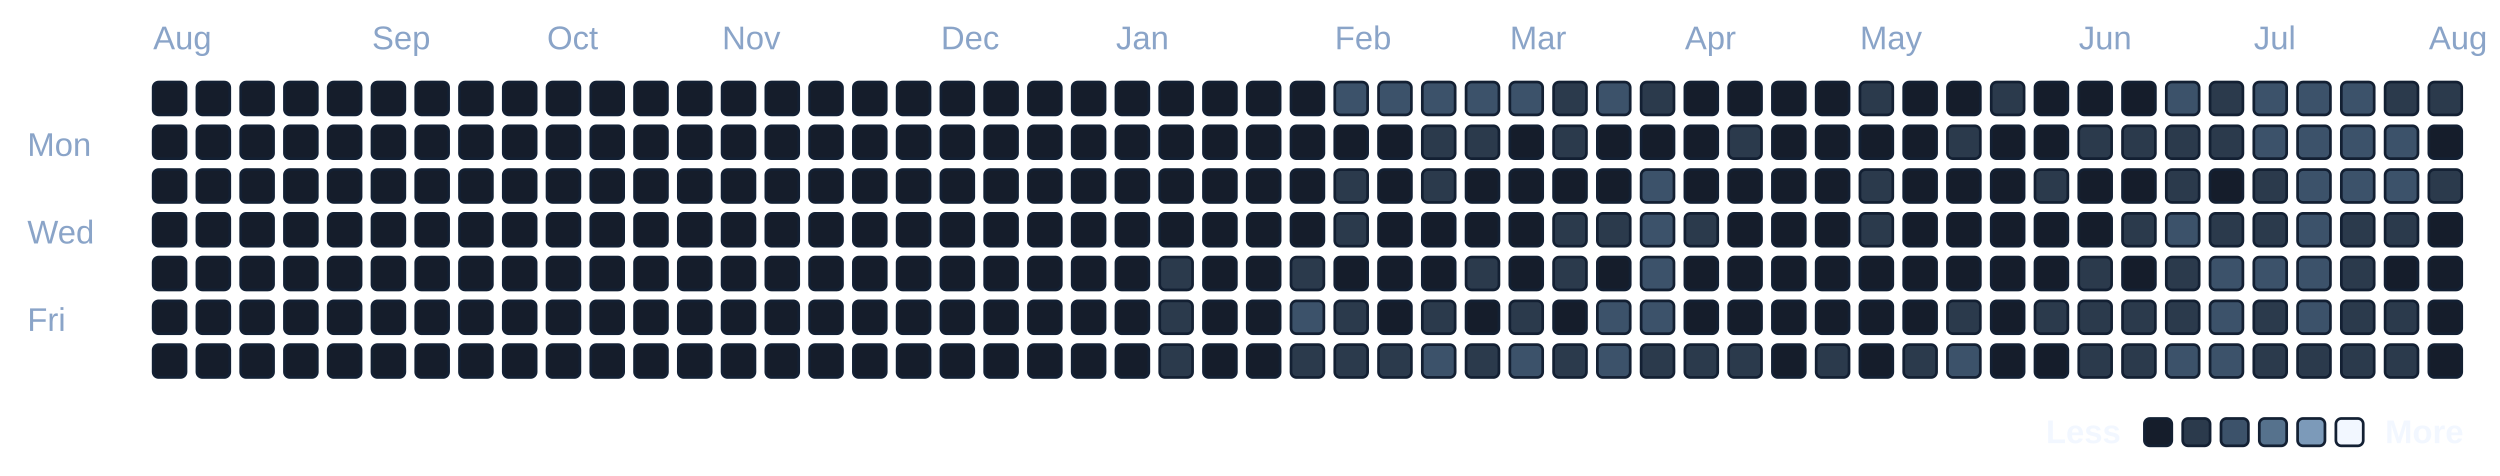
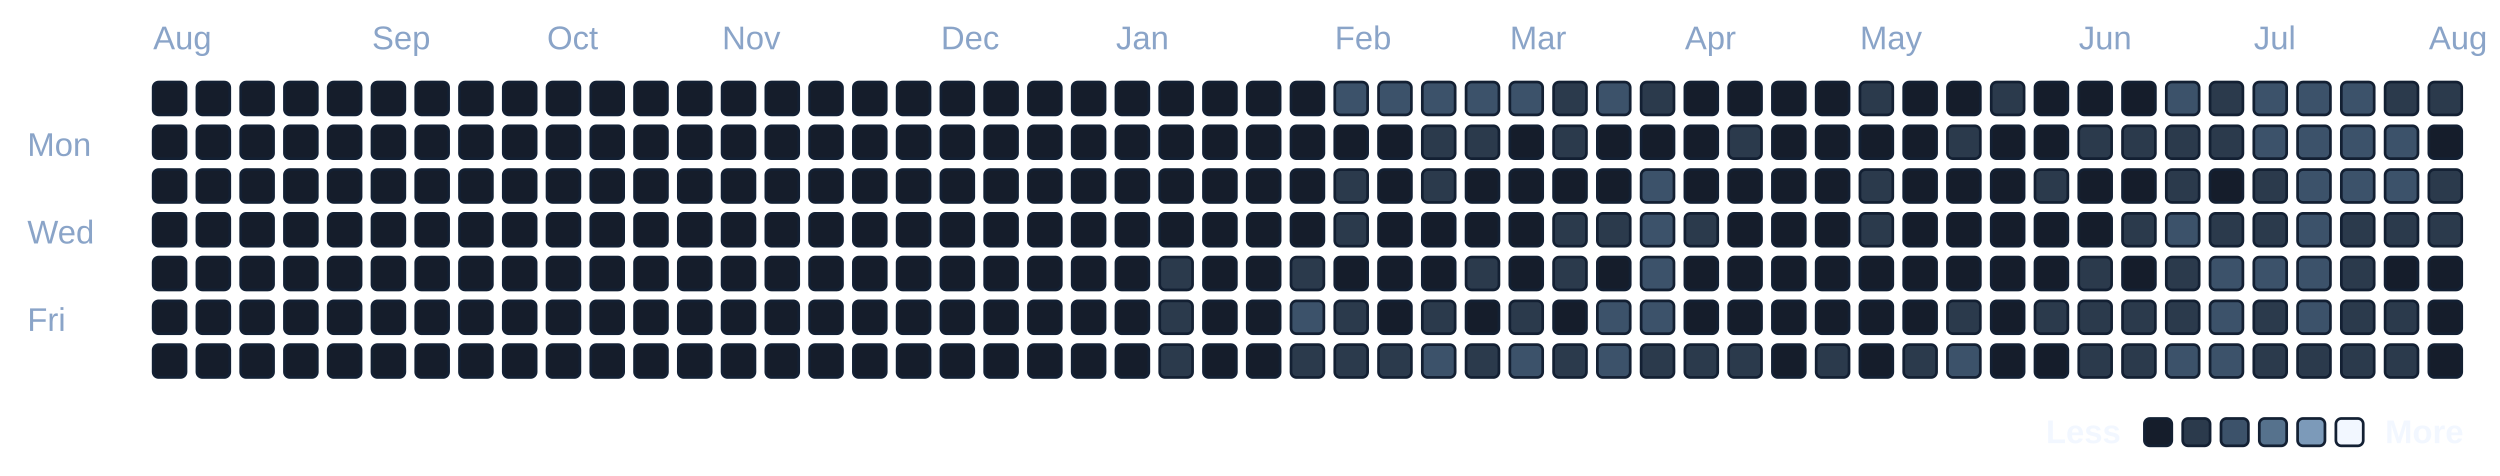
<svg xmlns="http://www.w3.org/2000/svg" baseProfile="tiny" height="174" version="1.2" width="914">
  <defs />
  <text fill="#8AA4C8" font-family="Segoe UI, Arial, sans-serif" font-size="12px" x="56" y="18">Aug</text>
  <text fill="#8AA4C8" font-family="Segoe UI, Arial, sans-serif" font-size="12px" x="136" y="18">Sep</text>
  <text fill="#8AA4C8" font-family="Segoe UI, Arial, sans-serif" font-size="12px" x="200" y="18">Oct</text>
  <text fill="#8AA4C8" font-family="Segoe UI, Arial, sans-serif" font-size="12px" x="264" y="18">Nov</text>
  <text fill="#8AA4C8" font-family="Segoe UI, Arial, sans-serif" font-size="12px" x="344" y="18">Dec</text>
  <text fill="#8AA4C8" font-family="Segoe UI, Arial, sans-serif" font-size="12px" x="408" y="18">Jan</text>
  <text fill="#8AA4C8" font-family="Segoe UI, Arial, sans-serif" font-size="12px" x="488" y="18">Feb</text>
  <text fill="#8AA4C8" font-family="Segoe UI, Arial, sans-serif" font-size="12px" x="552" y="18">Mar</text>
  <text fill="#8AA4C8" font-family="Segoe UI, Arial, sans-serif" font-size="12px" x="616" y="18">Apr</text>
  <text fill="#8AA4C8" font-family="Segoe UI, Arial, sans-serif" font-size="12px" x="680" y="18">May</text>
  <text fill="#8AA4C8" font-family="Segoe UI, Arial, sans-serif" font-size="12px" x="760" y="18">Jun</text>
  <text fill="#8AA4C8" font-family="Segoe UI, Arial, sans-serif" font-size="12px" x="824" y="18">Jul</text>
  <text fill="#8AA4C8" font-family="Segoe UI, Arial, sans-serif" font-size="12px" x="888" y="18">Aug</text>
  <text fill="#8AA4C8" font-family="Segoe UI, Arial, sans-serif" font-size="12px" x="10" y="57">Mon</text>
  <text fill="#8AA4C8" font-family="Segoe UI, Arial, sans-serif" font-size="12px" x="10" y="89">Wed</text>
  <text fill="#8AA4C8" font-family="Segoe UI, Arial, sans-serif" font-size="12px" x="10" y="121">Fri</text>
  <rect fill="#151D2B" height="12" rx="2" ry="2" stroke="#132033" stroke-width="1" width="12" x="56" y="30" />
  <rect fill="#151D2B" height="12" rx="2" ry="2" stroke="#132033" stroke-width="1" width="12" x="56" y="46" />
  <rect fill="#151D2B" height="12" rx="2" ry="2" stroke="#132033" stroke-width="1" width="12" x="56" y="62" />
  <rect fill="#151D2B" height="12" rx="2" ry="2" stroke="#132033" stroke-width="1" width="12" x="56" y="78" />
  <rect fill="#151D2B" height="12" rx="2" ry="2" stroke="#132033" stroke-width="1" width="12" x="56" y="94" />
  <rect fill="#151D2B" height="12" rx="2" ry="2" stroke="#132033" stroke-width="1" width="12" x="56" y="110" />
  <rect fill="#151D2B" height="12" rx="2" ry="2" stroke="#132033" stroke-width="1" width="12" x="56" y="126" />
  <rect fill="#151D2B" height="12" rx="2" ry="2" stroke="#132033" stroke-width="1" width="12" x="72" y="30" />
  <rect fill="#151D2B" height="12" rx="2" ry="2" stroke="#132033" stroke-width="1" width="12" x="72" y="46" />
  <rect fill="#151D2B" height="12" rx="2" ry="2" stroke="#132033" stroke-width="1" width="12" x="72" y="62" />
  <rect fill="#151D2B" height="12" rx="2" ry="2" stroke="#132033" stroke-width="1" width="12" x="72" y="78" />
  <rect fill="#151D2B" height="12" rx="2" ry="2" stroke="#132033" stroke-width="1" width="12" x="72" y="94" />
  <rect fill="#151D2B" height="12" rx="2" ry="2" stroke="#132033" stroke-width="1" width="12" x="72" y="110" />
  <rect fill="#151D2B" height="12" rx="2" ry="2" stroke="#132033" stroke-width="1" width="12" x="72" y="126" />
  <rect fill="#151D2B" height="12" rx="2" ry="2" stroke="#132033" stroke-width="1" width="12" x="88" y="30" />
  <rect fill="#151D2B" height="12" rx="2" ry="2" stroke="#132033" stroke-width="1" width="12" x="88" y="46" />
  <rect fill="#151D2B" height="12" rx="2" ry="2" stroke="#132033" stroke-width="1" width="12" x="88" y="62" />
  <rect fill="#151D2B" height="12" rx="2" ry="2" stroke="#132033" stroke-width="1" width="12" x="88" y="78" />
  <rect fill="#151D2B" height="12" rx="2" ry="2" stroke="#132033" stroke-width="1" width="12" x="88" y="94" />
  <rect fill="#151D2B" height="12" rx="2" ry="2" stroke="#132033" stroke-width="1" width="12" x="88" y="110" />
  <rect fill="#151D2B" height="12" rx="2" ry="2" stroke="#132033" stroke-width="1" width="12" x="88" y="126" />
  <rect fill="#151D2B" height="12" rx="2" ry="2" stroke="#132033" stroke-width="1" width="12" x="104" y="30" />
  <rect fill="#151D2B" height="12" rx="2" ry="2" stroke="#132033" stroke-width="1" width="12" x="104" y="46" />
  <rect fill="#151D2B" height="12" rx="2" ry="2" stroke="#132033" stroke-width="1" width="12" x="104" y="62" />
  <rect fill="#151D2B" height="12" rx="2" ry="2" stroke="#132033" stroke-width="1" width="12" x="104" y="78" />
  <rect fill="#151D2B" height="12" rx="2" ry="2" stroke="#132033" stroke-width="1" width="12" x="104" y="94" />
  <rect fill="#151D2B" height="12" rx="2" ry="2" stroke="#132033" stroke-width="1" width="12" x="104" y="110" />
  <rect fill="#151D2B" height="12" rx="2" ry="2" stroke="#132033" stroke-width="1" width="12" x="104" y="126" />
  <rect fill="#151D2B" height="12" rx="2" ry="2" stroke="#132033" stroke-width="1" width="12" x="120" y="30" />
  <rect fill="#151D2B" height="12" rx="2" ry="2" stroke="#132033" stroke-width="1" width="12" x="120" y="46" />
  <rect fill="#151D2B" height="12" rx="2" ry="2" stroke="#132033" stroke-width="1" width="12" x="120" y="62" />
  <rect fill="#151D2B" height="12" rx="2" ry="2" stroke="#132033" stroke-width="1" width="12" x="120" y="78" />
  <rect fill="#151D2B" height="12" rx="2" ry="2" stroke="#132033" stroke-width="1" width="12" x="120" y="94" />
  <rect fill="#151D2B" height="12" rx="2" ry="2" stroke="#132033" stroke-width="1" width="12" x="120" y="110" />
  <rect fill="#151D2B" height="12" rx="2" ry="2" stroke="#132033" stroke-width="1" width="12" x="120" y="126" />
  <rect fill="#151D2B" height="12" rx="2" ry="2" stroke="#132033" stroke-width="1" width="12" x="136" y="30" />
  <rect fill="#151D2B" height="12" rx="2" ry="2" stroke="#132033" stroke-width="1" width="12" x="136" y="46" />
  <rect fill="#151D2B" height="12" rx="2" ry="2" stroke="#132033" stroke-width="1" width="12" x="136" y="62" />
  <rect fill="#151D2B" height="12" rx="2" ry="2" stroke="#132033" stroke-width="1" width="12" x="136" y="78" />
  <rect fill="#151D2B" height="12" rx="2" ry="2" stroke="#132033" stroke-width="1" width="12" x="136" y="94" />
  <rect fill="#151D2B" height="12" rx="2" ry="2" stroke="#132033" stroke-width="1" width="12" x="136" y="110" />
  <rect fill="#151D2B" height="12" rx="2" ry="2" stroke="#132033" stroke-width="1" width="12" x="136" y="126" />
  <rect fill="#151D2B" height="12" rx="2" ry="2" stroke="#132033" stroke-width="1" width="12" x="152" y="30" />
  <rect fill="#151D2B" height="12" rx="2" ry="2" stroke="#132033" stroke-width="1" width="12" x="152" y="46" />
  <rect fill="#151D2B" height="12" rx="2" ry="2" stroke="#132033" stroke-width="1" width="12" x="152" y="62" />
  <rect fill="#151D2B" height="12" rx="2" ry="2" stroke="#132033" stroke-width="1" width="12" x="152" y="78" />
  <rect fill="#151D2B" height="12" rx="2" ry="2" stroke="#132033" stroke-width="1" width="12" x="152" y="94" />
  <rect fill="#151D2B" height="12" rx="2" ry="2" stroke="#132033" stroke-width="1" width="12" x="152" y="110" />
  <rect fill="#151D2B" height="12" rx="2" ry="2" stroke="#132033" stroke-width="1" width="12" x="152" y="126" />
  <rect fill="#151D2B" height="12" rx="2" ry="2" stroke="#132033" stroke-width="1" width="12" x="168" y="30" />
  <rect fill="#151D2B" height="12" rx="2" ry="2" stroke="#132033" stroke-width="1" width="12" x="168" y="46" />
  <rect fill="#151D2B" height="12" rx="2" ry="2" stroke="#132033" stroke-width="1" width="12" x="168" y="62" />
  <rect fill="#151D2B" height="12" rx="2" ry="2" stroke="#132033" stroke-width="1" width="12" x="168" y="78" />
  <rect fill="#151D2B" height="12" rx="2" ry="2" stroke="#132033" stroke-width="1" width="12" x="168" y="94" />
  <rect fill="#151D2B" height="12" rx="2" ry="2" stroke="#132033" stroke-width="1" width="12" x="168" y="110" />
  <rect fill="#151D2B" height="12" rx="2" ry="2" stroke="#132033" stroke-width="1" width="12" x="168" y="126" />
  <rect fill="#151D2B" height="12" rx="2" ry="2" stroke="#132033" stroke-width="1" width="12" x="184" y="30" />
  <rect fill="#151D2B" height="12" rx="2" ry="2" stroke="#132033" stroke-width="1" width="12" x="184" y="46" />
  <rect fill="#151D2B" height="12" rx="2" ry="2" stroke="#132033" stroke-width="1" width="12" x="184" y="62" />
  <rect fill="#151D2B" height="12" rx="2" ry="2" stroke="#132033" stroke-width="1" width="12" x="184" y="78" />
  <rect fill="#151D2B" height="12" rx="2" ry="2" stroke="#132033" stroke-width="1" width="12" x="184" y="94" />
  <rect fill="#151D2B" height="12" rx="2" ry="2" stroke="#132033" stroke-width="1" width="12" x="184" y="110" />
  <rect fill="#151D2B" height="12" rx="2" ry="2" stroke="#132033" stroke-width="1" width="12" x="184" y="126" />
  <rect fill="#151D2B" height="12" rx="2" ry="2" stroke="#132033" stroke-width="1" width="12" x="200" y="30" />
  <rect fill="#151D2B" height="12" rx="2" ry="2" stroke="#132033" stroke-width="1" width="12" x="200" y="46" />
  <rect fill="#151D2B" height="12" rx="2" ry="2" stroke="#132033" stroke-width="1" width="12" x="200" y="62" />
  <rect fill="#151D2B" height="12" rx="2" ry="2" stroke="#132033" stroke-width="1" width="12" x="200" y="78" />
  <rect fill="#151D2B" height="12" rx="2" ry="2" stroke="#132033" stroke-width="1" width="12" x="200" y="94" />
  <rect fill="#151D2B" height="12" rx="2" ry="2" stroke="#132033" stroke-width="1" width="12" x="200" y="110" />
  <rect fill="#151D2B" height="12" rx="2" ry="2" stroke="#132033" stroke-width="1" width="12" x="200" y="126" />
  <rect fill="#151D2B" height="12" rx="2" ry="2" stroke="#132033" stroke-width="1" width="12" x="216" y="30" />
  <rect fill="#151D2B" height="12" rx="2" ry="2" stroke="#132033" stroke-width="1" width="12" x="216" y="46" />
  <rect fill="#151D2B" height="12" rx="2" ry="2" stroke="#132033" stroke-width="1" width="12" x="216" y="62" />
  <rect fill="#151D2B" height="12" rx="2" ry="2" stroke="#132033" stroke-width="1" width="12" x="216" y="78" />
  <rect fill="#151D2B" height="12" rx="2" ry="2" stroke="#132033" stroke-width="1" width="12" x="216" y="94" />
  <rect fill="#151D2B" height="12" rx="2" ry="2" stroke="#132033" stroke-width="1" width="12" x="216" y="110" />
  <rect fill="#151D2B" height="12" rx="2" ry="2" stroke="#132033" stroke-width="1" width="12" x="216" y="126" />
  <rect fill="#151D2B" height="12" rx="2" ry="2" stroke="#132033" stroke-width="1" width="12" x="232" y="30" />
  <rect fill="#151D2B" height="12" rx="2" ry="2" stroke="#132033" stroke-width="1" width="12" x="232" y="46" />
  <rect fill="#151D2B" height="12" rx="2" ry="2" stroke="#132033" stroke-width="1" width="12" x="232" y="62" />
  <rect fill="#151D2B" height="12" rx="2" ry="2" stroke="#132033" stroke-width="1" width="12" x="232" y="78" />
  <rect fill="#151D2B" height="12" rx="2" ry="2" stroke="#132033" stroke-width="1" width="12" x="232" y="94" />
  <rect fill="#151D2B" height="12" rx="2" ry="2" stroke="#132033" stroke-width="1" width="12" x="232" y="110" />
  <rect fill="#151D2B" height="12" rx="2" ry="2" stroke="#132033" stroke-width="1" width="12" x="232" y="126" />
  <rect fill="#151D2B" height="12" rx="2" ry="2" stroke="#132033" stroke-width="1" width="12" x="248" y="30" />
  <rect fill="#151D2B" height="12" rx="2" ry="2" stroke="#132033" stroke-width="1" width="12" x="248" y="46" />
  <rect fill="#151D2B" height="12" rx="2" ry="2" stroke="#132033" stroke-width="1" width="12" x="248" y="62" />
  <rect fill="#151D2B" height="12" rx="2" ry="2" stroke="#132033" stroke-width="1" width="12" x="248" y="78" />
  <rect fill="#151D2B" height="12" rx="2" ry="2" stroke="#132033" stroke-width="1" width="12" x="248" y="94" />
  <rect fill="#151D2B" height="12" rx="2" ry="2" stroke="#132033" stroke-width="1" width="12" x="248" y="110" />
  <rect fill="#151D2B" height="12" rx="2" ry="2" stroke="#132033" stroke-width="1" width="12" x="248" y="126" />
  <rect fill="#151D2B" height="12" rx="2" ry="2" stroke="#132033" stroke-width="1" width="12" x="264" y="30" />
  <rect fill="#151D2B" height="12" rx="2" ry="2" stroke="#132033" stroke-width="1" width="12" x="264" y="46" />
  <rect fill="#151D2B" height="12" rx="2" ry="2" stroke="#132033" stroke-width="1" width="12" x="264" y="62" />
  <rect fill="#151D2B" height="12" rx="2" ry="2" stroke="#132033" stroke-width="1" width="12" x="264" y="78" />
  <rect fill="#151D2B" height="12" rx="2" ry="2" stroke="#132033" stroke-width="1" width="12" x="264" y="94" />
  <rect fill="#151D2B" height="12" rx="2" ry="2" stroke="#132033" stroke-width="1" width="12" x="264" y="110" />
  <rect fill="#151D2B" height="12" rx="2" ry="2" stroke="#132033" stroke-width="1" width="12" x="264" y="126" />
  <rect fill="#151D2B" height="12" rx="2" ry="2" stroke="#132033" stroke-width="1" width="12" x="280" y="30" />
  <rect fill="#151D2B" height="12" rx="2" ry="2" stroke="#132033" stroke-width="1" width="12" x="280" y="46" />
  <rect fill="#151D2B" height="12" rx="2" ry="2" stroke="#132033" stroke-width="1" width="12" x="280" y="62" />
  <rect fill="#151D2B" height="12" rx="2" ry="2" stroke="#132033" stroke-width="1" width="12" x="280" y="78" />
  <rect fill="#151D2B" height="12" rx="2" ry="2" stroke="#132033" stroke-width="1" width="12" x="280" y="94" />
  <rect fill="#151D2B" height="12" rx="2" ry="2" stroke="#132033" stroke-width="1" width="12" x="280" y="110" />
  <rect fill="#151D2B" height="12" rx="2" ry="2" stroke="#132033" stroke-width="1" width="12" x="280" y="126" />
  <rect fill="#151D2B" height="12" rx="2" ry="2" stroke="#132033" stroke-width="1" width="12" x="296" y="30" />
  <rect fill="#151D2B" height="12" rx="2" ry="2" stroke="#132033" stroke-width="1" width="12" x="296" y="46" />
  <rect fill="#151D2B" height="12" rx="2" ry="2" stroke="#132033" stroke-width="1" width="12" x="296" y="62" />
  <rect fill="#151D2B" height="12" rx="2" ry="2" stroke="#132033" stroke-width="1" width="12" x="296" y="78" />
  <rect fill="#151D2B" height="12" rx="2" ry="2" stroke="#132033" stroke-width="1" width="12" x="296" y="94" />
  <rect fill="#151D2B" height="12" rx="2" ry="2" stroke="#132033" stroke-width="1" width="12" x="296" y="110" />
  <rect fill="#151D2B" height="12" rx="2" ry="2" stroke="#132033" stroke-width="1" width="12" x="296" y="126" />
  <rect fill="#151D2B" height="12" rx="2" ry="2" stroke="#132033" stroke-width="1" width="12" x="312" y="30" />
  <rect fill="#151D2B" height="12" rx="2" ry="2" stroke="#132033" stroke-width="1" width="12" x="312" y="46" />
  <rect fill="#151D2B" height="12" rx="2" ry="2" stroke="#132033" stroke-width="1" width="12" x="312" y="62" />
  <rect fill="#151D2B" height="12" rx="2" ry="2" stroke="#132033" stroke-width="1" width="12" x="312" y="78" />
  <rect fill="#151D2B" height="12" rx="2" ry="2" stroke="#132033" stroke-width="1" width="12" x="312" y="94" />
  <rect fill="#151D2B" height="12" rx="2" ry="2" stroke="#132033" stroke-width="1" width="12" x="312" y="110" />
  <rect fill="#151D2B" height="12" rx="2" ry="2" stroke="#132033" stroke-width="1" width="12" x="312" y="126" />
  <rect fill="#151D2B" height="12" rx="2" ry="2" stroke="#132033" stroke-width="1" width="12" x="328" y="30" />
  <rect fill="#151D2B" height="12" rx="2" ry="2" stroke="#132033" stroke-width="1" width="12" x="328" y="46" />
  <rect fill="#151D2B" height="12" rx="2" ry="2" stroke="#132033" stroke-width="1" width="12" x="328" y="62" />
  <rect fill="#151D2B" height="12" rx="2" ry="2" stroke="#132033" stroke-width="1" width="12" x="328" y="78" />
  <rect fill="#151D2B" height="12" rx="2" ry="2" stroke="#132033" stroke-width="1" width="12" x="328" y="94" />
  <rect fill="#151D2B" height="12" rx="2" ry="2" stroke="#132033" stroke-width="1" width="12" x="328" y="110" />
  <rect fill="#151D2B" height="12" rx="2" ry="2" stroke="#132033" stroke-width="1" width="12" x="328" y="126" />
  <rect fill="#151D2B" height="12" rx="2" ry="2" stroke="#132033" stroke-width="1" width="12" x="344" y="30" />
  <rect fill="#151D2B" height="12" rx="2" ry="2" stroke="#132033" stroke-width="1" width="12" x="344" y="46" />
  <rect fill="#151D2B" height="12" rx="2" ry="2" stroke="#132033" stroke-width="1" width="12" x="344" y="62" />
  <rect fill="#151D2B" height="12" rx="2" ry="2" stroke="#132033" stroke-width="1" width="12" x="344" y="78" />
  <rect fill="#151D2B" height="12" rx="2" ry="2" stroke="#132033" stroke-width="1" width="12" x="344" y="94" />
  <rect fill="#151D2B" height="12" rx="2" ry="2" stroke="#132033" stroke-width="1" width="12" x="344" y="110" />
  <rect fill="#151D2B" height="12" rx="2" ry="2" stroke="#132033" stroke-width="1" width="12" x="344" y="126" />
  <rect fill="#151D2B" height="12" rx="2" ry="2" stroke="#132033" stroke-width="1" width="12" x="360" y="30" />
  <rect fill="#151D2B" height="12" rx="2" ry="2" stroke="#132033" stroke-width="1" width="12" x="360" y="46" />
  <rect fill="#151D2B" height="12" rx="2" ry="2" stroke="#132033" stroke-width="1" width="12" x="360" y="62" />
  <rect fill="#151D2B" height="12" rx="2" ry="2" stroke="#132033" stroke-width="1" width="12" x="360" y="78" />
  <rect fill="#151D2B" height="12" rx="2" ry="2" stroke="#132033" stroke-width="1" width="12" x="360" y="94" />
  <rect fill="#151D2B" height="12" rx="2" ry="2" stroke="#132033" stroke-width="1" width="12" x="360" y="110" />
  <rect fill="#151D2B" height="12" rx="2" ry="2" stroke="#132033" stroke-width="1" width="12" x="360" y="126" />
  <rect fill="#151D2B" height="12" rx="2" ry="2" stroke="#132033" stroke-width="1" width="12" x="376" y="30" />
  <rect fill="#151D2B" height="12" rx="2" ry="2" stroke="#132033" stroke-width="1" width="12" x="376" y="46" />
  <rect fill="#151D2B" height="12" rx="2" ry="2" stroke="#132033" stroke-width="1" width="12" x="376" y="62" />
  <rect fill="#151D2B" height="12" rx="2" ry="2" stroke="#132033" stroke-width="1" width="12" x="376" y="78" />
  <rect fill="#151D2B" height="12" rx="2" ry="2" stroke="#132033" stroke-width="1" width="12" x="376" y="94" />
  <rect fill="#151D2B" height="12" rx="2" ry="2" stroke="#132033" stroke-width="1" width="12" x="376" y="110" />
  <rect fill="#151D2B" height="12" rx="2" ry="2" stroke="#132033" stroke-width="1" width="12" x="376" y="126" />
  <rect fill="#151D2B" height="12" rx="2" ry="2" stroke="#132033" stroke-width="1" width="12" x="392" y="30" />
  <rect fill="#151D2B" height="12" rx="2" ry="2" stroke="#132033" stroke-width="1" width="12" x="392" y="46" />
  <rect fill="#151D2B" height="12" rx="2" ry="2" stroke="#132033" stroke-width="1" width="12" x="392" y="62" />
  <rect fill="#151D2B" height="12" rx="2" ry="2" stroke="#132033" stroke-width="1" width="12" x="392" y="78" />
  <rect fill="#151D2B" height="12" rx="2" ry="2" stroke="#132033" stroke-width="1" width="12" x="392" y="94" />
  <rect fill="#151D2B" height="12" rx="2" ry="2" stroke="#132033" stroke-width="1" width="12" x="392" y="110" />
  <rect fill="#151D2B" height="12" rx="2" ry="2" stroke="#132033" stroke-width="1" width="12" x="392" y="126" />
  <rect fill="#151D2B" height="12" rx="2" ry="2" stroke="#132033" stroke-width="1" width="12" x="408" y="30" />
  <rect fill="#151D2B" height="12" rx="2" ry="2" stroke="#132033" stroke-width="1" width="12" x="408" y="46" />
  <rect fill="#151D2B" height="12" rx="2" ry="2" stroke="#132033" stroke-width="1" width="12" x="408" y="62" />
  <rect fill="#151D2B" height="12" rx="2" ry="2" stroke="#132033" stroke-width="1" width="12" x="408" y="78" />
  <rect fill="#151D2B" height="12" rx="2" ry="2" stroke="#132033" stroke-width="1" width="12" x="408" y="94" />
  <rect fill="#151D2B" height="12" rx="2" ry="2" stroke="#132033" stroke-width="1" width="12" x="408" y="110" />
  <rect fill="#151D2B" height="12" rx="2" ry="2" stroke="#132033" stroke-width="1" width="12" x="408" y="126" />
  <rect fill="#151D2B" height="12" rx="2" ry="2" stroke="#132033" stroke-width="1" width="12" x="424" y="30" />
  <rect fill="#151D2B" height="12" rx="2" ry="2" stroke="#132033" stroke-width="1" width="12" x="424" y="46" />
  <rect fill="#151D2B" height="12" rx="2" ry="2" stroke="#132033" stroke-width="1" width="12" x="424" y="62" />
  <rect fill="#151D2B" height="12" rx="2" ry="2" stroke="#132033" stroke-width="1" width="12" x="424" y="78" />
  <rect fill="#2B3A4C" height="12" rx="2" ry="2" stroke="#132033" stroke-width="1" width="12" x="424" y="94" />
  <rect fill="#2B3A4C" height="12" rx="2" ry="2" stroke="#132033" stroke-width="1" width="12" x="424" y="110" />
  <rect fill="#2B3A4C" height="12" rx="2" ry="2" stroke="#132033" stroke-width="1" width="12" x="424" y="126" />
  <rect fill="#151D2B" height="12" rx="2" ry="2" stroke="#132033" stroke-width="1" width="12" x="440" y="30" />
  <rect fill="#151D2B" height="12" rx="2" ry="2" stroke="#132033" stroke-width="1" width="12" x="440" y="46" />
  <rect fill="#151D2B" height="12" rx="2" ry="2" stroke="#132033" stroke-width="1" width="12" x="440" y="62" />
  <rect fill="#151D2B" height="12" rx="2" ry="2" stroke="#132033" stroke-width="1" width="12" x="440" y="78" />
  <rect fill="#151D2B" height="12" rx="2" ry="2" stroke="#132033" stroke-width="1" width="12" x="440" y="94" />
  <rect fill="#151D2B" height="12" rx="2" ry="2" stroke="#132033" stroke-width="1" width="12" x="440" y="110" />
  <rect fill="#151D2B" height="12" rx="2" ry="2" stroke="#132033" stroke-width="1" width="12" x="440" y="126" />
  <rect fill="#151D2B" height="12" rx="2" ry="2" stroke="#132033" stroke-width="1" width="12" x="456" y="30" />
  <rect fill="#151D2B" height="12" rx="2" ry="2" stroke="#132033" stroke-width="1" width="12" x="456" y="46" />
  <rect fill="#151D2B" height="12" rx="2" ry="2" stroke="#132033" stroke-width="1" width="12" x="456" y="62" />
  <rect fill="#151D2B" height="12" rx="2" ry="2" stroke="#132033" stroke-width="1" width="12" x="456" y="78" />
  <rect fill="#151D2B" height="12" rx="2" ry="2" stroke="#132033" stroke-width="1" width="12" x="456" y="94" />
  <rect fill="#151D2B" height="12" rx="2" ry="2" stroke="#132033" stroke-width="1" width="12" x="456" y="110" />
  <rect fill="#151D2B" height="12" rx="2" ry="2" stroke="#132033" stroke-width="1" width="12" x="456" y="126" />
  <rect fill="#151D2B" height="12" rx="2" ry="2" stroke="#132033" stroke-width="1" width="12" x="472" y="30" />
  <rect fill="#151D2B" height="12" rx="2" ry="2" stroke="#132033" stroke-width="1" width="12" x="472" y="46" />
  <rect fill="#151D2B" height="12" rx="2" ry="2" stroke="#132033" stroke-width="1" width="12" x="472" y="62" />
  <rect fill="#151D2B" height="12" rx="2" ry="2" stroke="#132033" stroke-width="1" width="12" x="472" y="78" />
  <rect fill="#2B3A4C" height="12" rx="2" ry="2" stroke="#132033" stroke-width="1" width="12" x="472" y="94" />
  <rect fill="#3C526A" height="12" rx="2" ry="2" stroke="#132033" stroke-width="1" width="12" x="472" y="110" />
  <rect fill="#2B3A4C" height="12" rx="2" ry="2" stroke="#132033" stroke-width="1" width="12" x="472" y="126" />
  <rect fill="#3C526A" height="12" rx="2" ry="2" stroke="#132033" stroke-width="1" width="12" x="488" y="30" />
  <rect fill="#151D2B" height="12" rx="2" ry="2" stroke="#132033" stroke-width="1" width="12" x="488" y="46" />
  <rect fill="#2B3A4C" height="12" rx="2" ry="2" stroke="#132033" stroke-width="1" width="12" x="488" y="62" />
  <rect fill="#2B3A4C" height="12" rx="2" ry="2" stroke="#132033" stroke-width="1" width="12" x="488" y="78" />
  <rect fill="#151D2B" height="12" rx="2" ry="2" stroke="#132033" stroke-width="1" width="12" x="488" y="94" />
  <rect fill="#2B3A4C" height="12" rx="2" ry="2" stroke="#132033" stroke-width="1" width="12" x="488" y="110" />
  <rect fill="#2B3A4C" height="12" rx="2" ry="2" stroke="#132033" stroke-width="1" width="12" x="488" y="126" />
  <rect fill="#3C526A" height="12" rx="2" ry="2" stroke="#132033" stroke-width="1" width="12" x="504" y="30" />
  <rect fill="#151D2B" height="12" rx="2" ry="2" stroke="#132033" stroke-width="1" width="12" x="504" y="46" />
  <rect fill="#151D2B" height="12" rx="2" ry="2" stroke="#132033" stroke-width="1" width="12" x="504" y="62" />
  <rect fill="#151D2B" height="12" rx="2" ry="2" stroke="#132033" stroke-width="1" width="12" x="504" y="78" />
  <rect fill="#151D2B" height="12" rx="2" ry="2" stroke="#132033" stroke-width="1" width="12" x="504" y="94" />
  <rect fill="#151D2B" height="12" rx="2" ry="2" stroke="#132033" stroke-width="1" width="12" x="504" y="110" />
  <rect fill="#2B3A4C" height="12" rx="2" ry="2" stroke="#132033" stroke-width="1" width="12" x="504" y="126" />
  <rect fill="#3C526A" height="12" rx="2" ry="2" stroke="#132033" stroke-width="1" width="12" x="520" y="30" />
  <rect fill="#2B3A4C" height="12" rx="2" ry="2" stroke="#132033" stroke-width="1" width="12" x="520" y="46" />
  <rect fill="#2B3A4C" height="12" rx="2" ry="2" stroke="#132033" stroke-width="1" width="12" x="520" y="62" />
  <rect fill="#151D2B" height="12" rx="2" ry="2" stroke="#132033" stroke-width="1" width="12" x="520" y="78" />
  <rect fill="#151D2B" height="12" rx="2" ry="2" stroke="#132033" stroke-width="1" width="12" x="520" y="94" />
  <rect fill="#2B3A4C" height="12" rx="2" ry="2" stroke="#132033" stroke-width="1" width="12" x="520" y="110" />
  <rect fill="#3C526A" height="12" rx="2" ry="2" stroke="#132033" stroke-width="1" width="12" x="520" y="126" />
  <rect fill="#3C526A" height="12" rx="2" ry="2" stroke="#132033" stroke-width="1" width="12" x="536" y="30" />
  <rect fill="#2B3A4C" height="12" rx="2" ry="2" stroke="#132033" stroke-width="1" width="12" x="536" y="46" />
  <rect fill="#151D2B" height="12" rx="2" ry="2" stroke="#132033" stroke-width="1" width="12" x="536" y="62" />
  <rect fill="#151D2B" height="12" rx="2" ry="2" stroke="#132033" stroke-width="1" width="12" x="536" y="78" />
  <rect fill="#2B3A4C" height="12" rx="2" ry="2" stroke="#132033" stroke-width="1" width="12" x="536" y="94" />
  <rect fill="#151D2B" height="12" rx="2" ry="2" stroke="#132033" stroke-width="1" width="12" x="536" y="110" />
  <rect fill="#2B3A4C" height="12" rx="2" ry="2" stroke="#132033" stroke-width="1" width="12" x="536" y="126" />
  <rect fill="#3C526A" height="12" rx="2" ry="2" stroke="#132033" stroke-width="1" width="12" x="552" y="30" />
  <rect fill="#151D2B" height="12" rx="2" ry="2" stroke="#132033" stroke-width="1" width="12" x="552" y="46" />
  <rect fill="#151D2B" height="12" rx="2" ry="2" stroke="#132033" stroke-width="1" width="12" x="552" y="62" />
  <rect fill="#151D2B" height="12" rx="2" ry="2" stroke="#132033" stroke-width="1" width="12" x="552" y="78" />
  <rect fill="#151D2B" height="12" rx="2" ry="2" stroke="#132033" stroke-width="1" width="12" x="552" y="94" />
  <rect fill="#2B3A4C" height="12" rx="2" ry="2" stroke="#132033" stroke-width="1" width="12" x="552" y="110" />
  <rect fill="#3C526A" height="12" rx="2" ry="2" stroke="#132033" stroke-width="1" width="12" x="552" y="126" />
  <rect fill="#2B3A4C" height="12" rx="2" ry="2" stroke="#132033" stroke-width="1" width="12" x="568" y="30" />
  <rect fill="#2B3A4C" height="12" rx="2" ry="2" stroke="#132033" stroke-width="1" width="12" x="568" y="46" />
  <rect fill="#151D2B" height="12" rx="2" ry="2" stroke="#132033" stroke-width="1" width="12" x="568" y="62" />
  <rect fill="#2B3A4C" height="12" rx="2" ry="2" stroke="#132033" stroke-width="1" width="12" x="568" y="78" />
  <rect fill="#2B3A4C" height="12" rx="2" ry="2" stroke="#132033" stroke-width="1" width="12" x="568" y="94" />
  <rect fill="#151D2B" height="12" rx="2" ry="2" stroke="#132033" stroke-width="1" width="12" x="568" y="110" />
  <rect fill="#2B3A4C" height="12" rx="2" ry="2" stroke="#132033" stroke-width="1" width="12" x="568" y="126" />
  <rect fill="#3C526A" height="12" rx="2" ry="2" stroke="#132033" stroke-width="1" width="12" x="584" y="30" />
  <rect fill="#151D2B" height="12" rx="2" ry="2" stroke="#132033" stroke-width="1" width="12" x="584" y="46" />
  <rect fill="#151D2B" height="12" rx="2" ry="2" stroke="#132033" stroke-width="1" width="12" x="584" y="62" />
  <rect fill="#2B3A4C" height="12" rx="2" ry="2" stroke="#132033" stroke-width="1" width="12" x="584" y="78" />
  <rect fill="#151D2B" height="12" rx="2" ry="2" stroke="#132033" stroke-width="1" width="12" x="584" y="94" />
  <rect fill="#3C526A" height="12" rx="2" ry="2" stroke="#132033" stroke-width="1" width="12" x="584" y="110" />
  <rect fill="#3C526A" height="12" rx="2" ry="2" stroke="#132033" stroke-width="1" width="12" x="584" y="126" />
  <rect fill="#2B3A4C" height="12" rx="2" ry="2" stroke="#132033" stroke-width="1" width="12" x="600" y="30" />
  <rect fill="#151D2B" height="12" rx="2" ry="2" stroke="#132033" stroke-width="1" width="12" x="600" y="46" />
  <rect fill="#3C526A" height="12" rx="2" ry="2" stroke="#132033" stroke-width="1" width="12" x="600" y="62" />
  <rect fill="#3C526A" height="12" rx="2" ry="2" stroke="#132033" stroke-width="1" width="12" x="600" y="78" />
  <rect fill="#3C526A" height="12" rx="2" ry="2" stroke="#132033" stroke-width="1" width="12" x="600" y="94" />
  <rect fill="#3C526A" height="12" rx="2" ry="2" stroke="#132033" stroke-width="1" width="12" x="600" y="110" />
  <rect fill="#2B3A4C" height="12" rx="2" ry="2" stroke="#132033" stroke-width="1" width="12" x="600" y="126" />
  <rect fill="#151D2B" height="12" rx="2" ry="2" stroke="#132033" stroke-width="1" width="12" x="616" y="30" />
  <rect fill="#151D2B" height="12" rx="2" ry="2" stroke="#132033" stroke-width="1" width="12" x="616" y="46" />
  <rect fill="#151D2B" height="12" rx="2" ry="2" stroke="#132033" stroke-width="1" width="12" x="616" y="62" />
  <rect fill="#2B3A4C" height="12" rx="2" ry="2" stroke="#132033" stroke-width="1" width="12" x="616" y="78" />
  <rect fill="#151D2B" height="12" rx="2" ry="2" stroke="#132033" stroke-width="1" width="12" x="616" y="94" />
  <rect fill="#151D2B" height="12" rx="2" ry="2" stroke="#132033" stroke-width="1" width="12" x="616" y="110" />
  <rect fill="#2B3A4C" height="12" rx="2" ry="2" stroke="#132033" stroke-width="1" width="12" x="616" y="126" />
  <rect fill="#151D2B" height="12" rx="2" ry="2" stroke="#132033" stroke-width="1" width="12" x="632" y="30" />
  <rect fill="#2B3A4C" height="12" rx="2" ry="2" stroke="#132033" stroke-width="1" width="12" x="632" y="46" />
  <rect fill="#151D2B" height="12" rx="2" ry="2" stroke="#132033" stroke-width="1" width="12" x="632" y="62" />
  <rect fill="#151D2B" height="12" rx="2" ry="2" stroke="#132033" stroke-width="1" width="12" x="632" y="78" />
  <rect fill="#151D2B" height="12" rx="2" ry="2" stroke="#132033" stroke-width="1" width="12" x="632" y="94" />
  <rect fill="#151D2B" height="12" rx="2" ry="2" stroke="#132033" stroke-width="1" width="12" x="632" y="110" />
  <rect fill="#2B3A4C" height="12" rx="2" ry="2" stroke="#132033" stroke-width="1" width="12" x="632" y="126" />
  <rect fill="#151D2B" height="12" rx="2" ry="2" stroke="#132033" stroke-width="1" width="12" x="648" y="30" />
  <rect fill="#151D2B" height="12" rx="2" ry="2" stroke="#132033" stroke-width="1" width="12" x="648" y="46" />
  <rect fill="#151D2B" height="12" rx="2" ry="2" stroke="#132033" stroke-width="1" width="12" x="648" y="62" />
  <rect fill="#151D2B" height="12" rx="2" ry="2" stroke="#132033" stroke-width="1" width="12" x="648" y="78" />
  <rect fill="#151D2B" height="12" rx="2" ry="2" stroke="#132033" stroke-width="1" width="12" x="648" y="94" />
  <rect fill="#151D2B" height="12" rx="2" ry="2" stroke="#132033" stroke-width="1" width="12" x="648" y="110" />
  <rect fill="#151D2B" height="12" rx="2" ry="2" stroke="#132033" stroke-width="1" width="12" x="648" y="126" />
  <rect fill="#151D2B" height="12" rx="2" ry="2" stroke="#132033" stroke-width="1" width="12" x="664" y="30" />
  <rect fill="#151D2B" height="12" rx="2" ry="2" stroke="#132033" stroke-width="1" width="12" x="664" y="46" />
  <rect fill="#151D2B" height="12" rx="2" ry="2" stroke="#132033" stroke-width="1" width="12" x="664" y="62" />
  <rect fill="#151D2B" height="12" rx="2" ry="2" stroke="#132033" stroke-width="1" width="12" x="664" y="78" />
  <rect fill="#151D2B" height="12" rx="2" ry="2" stroke="#132033" stroke-width="1" width="12" x="664" y="94" />
  <rect fill="#151D2B" height="12" rx="2" ry="2" stroke="#132033" stroke-width="1" width="12" x="664" y="110" />
  <rect fill="#2B3A4C" height="12" rx="2" ry="2" stroke="#132033" stroke-width="1" width="12" x="664" y="126" />
  <rect fill="#2B3A4C" height="12" rx="2" ry="2" stroke="#132033" stroke-width="1" width="12" x="680" y="30" />
  <rect fill="#151D2B" height="12" rx="2" ry="2" stroke="#132033" stroke-width="1" width="12" x="680" y="46" />
  <rect fill="#2B3A4C" height="12" rx="2" ry="2" stroke="#132033" stroke-width="1" width="12" x="680" y="62" />
  <rect fill="#2B3A4C" height="12" rx="2" ry="2" stroke="#132033" stroke-width="1" width="12" x="680" y="78" />
  <rect fill="#151D2B" height="12" rx="2" ry="2" stroke="#132033" stroke-width="1" width="12" x="680" y="94" />
  <rect fill="#151D2B" height="12" rx="2" ry="2" stroke="#132033" stroke-width="1" width="12" x="680" y="110" />
  <rect fill="#151D2B" height="12" rx="2" ry="2" stroke="#132033" stroke-width="1" width="12" x="680" y="126" />
  <rect fill="#151D2B" height="12" rx="2" ry="2" stroke="#132033" stroke-width="1" width="12" x="696" y="30" />
  <rect fill="#151D2B" height="12" rx="2" ry="2" stroke="#132033" stroke-width="1" width="12" x="696" y="46" />
  <rect fill="#151D2B" height="12" rx="2" ry="2" stroke="#132033" stroke-width="1" width="12" x="696" y="62" />
  <rect fill="#151D2B" height="12" rx="2" ry="2" stroke="#132033" stroke-width="1" width="12" x="696" y="78" />
  <rect fill="#151D2B" height="12" rx="2" ry="2" stroke="#132033" stroke-width="1" width="12" x="696" y="94" />
  <rect fill="#151D2B" height="12" rx="2" ry="2" stroke="#132033" stroke-width="1" width="12" x="696" y="110" />
  <rect fill="#2B3A4C" height="12" rx="2" ry="2" stroke="#132033" stroke-width="1" width="12" x="696" y="126" />
  <rect fill="#151D2B" height="12" rx="2" ry="2" stroke="#132033" stroke-width="1" width="12" x="712" y="30" />
  <rect fill="#2B3A4C" height="12" rx="2" ry="2" stroke="#132033" stroke-width="1" width="12" x="712" y="46" />
  <rect fill="#151D2B" height="12" rx="2" ry="2" stroke="#132033" stroke-width="1" width="12" x="712" y="62" />
  <rect fill="#151D2B" height="12" rx="2" ry="2" stroke="#132033" stroke-width="1" width="12" x="712" y="78" />
  <rect fill="#151D2B" height="12" rx="2" ry="2" stroke="#132033" stroke-width="1" width="12" x="712" y="94" />
  <rect fill="#2B3A4C" height="12" rx="2" ry="2" stroke="#132033" stroke-width="1" width="12" x="712" y="110" />
  <rect fill="#3C526A" height="12" rx="2" ry="2" stroke="#132033" stroke-width="1" width="12" x="712" y="126" />
  <rect fill="#2B3A4C" height="12" rx="2" ry="2" stroke="#132033" stroke-width="1" width="12" x="728" y="30" />
  <rect fill="#151D2B" height="12" rx="2" ry="2" stroke="#132033" stroke-width="1" width="12" x="728" y="46" />
  <rect fill="#151D2B" height="12" rx="2" ry="2" stroke="#132033" stroke-width="1" width="12" x="728" y="62" />
  <rect fill="#151D2B" height="12" rx="2" ry="2" stroke="#132033" stroke-width="1" width="12" x="728" y="78" />
  <rect fill="#151D2B" height="12" rx="2" ry="2" stroke="#132033" stroke-width="1" width="12" x="728" y="94" />
  <rect fill="#151D2B" height="12" rx="2" ry="2" stroke="#132033" stroke-width="1" width="12" x="728" y="110" />
  <rect fill="#151D2B" height="12" rx="2" ry="2" stroke="#132033" stroke-width="1" width="12" x="728" y="126" />
  <rect fill="#151D2B" height="12" rx="2" ry="2" stroke="#132033" stroke-width="1" width="12" x="744" y="30" />
  <rect fill="#151D2B" height="12" rx="2" ry="2" stroke="#132033" stroke-width="1" width="12" x="744" y="46" />
  <rect fill="#2B3A4C" height="12" rx="2" ry="2" stroke="#132033" stroke-width="1" width="12" x="744" y="62" />
  <rect fill="#151D2B" height="12" rx="2" ry="2" stroke="#132033" stroke-width="1" width="12" x="744" y="78" />
  <rect fill="#151D2B" height="12" rx="2" ry="2" stroke="#132033" stroke-width="1" width="12" x="744" y="94" />
  <rect fill="#2B3A4C" height="12" rx="2" ry="2" stroke="#132033" stroke-width="1" width="12" x="744" y="110" />
  <rect fill="#151D2B" height="12" rx="2" ry="2" stroke="#132033" stroke-width="1" width="12" x="744" y="126" />
  <rect fill="#151D2B" height="12" rx="2" ry="2" stroke="#132033" stroke-width="1" width="12" x="760" y="30" />
  <rect fill="#2B3A4C" height="12" rx="2" ry="2" stroke="#132033" stroke-width="1" width="12" x="760" y="46" />
  <rect fill="#151D2B" height="12" rx="2" ry="2" stroke="#132033" stroke-width="1" width="12" x="760" y="62" />
  <rect fill="#151D2B" height="12" rx="2" ry="2" stroke="#132033" stroke-width="1" width="12" x="760" y="78" />
  <rect fill="#2B3A4C" height="12" rx="2" ry="2" stroke="#132033" stroke-width="1" width="12" x="760" y="94" />
  <rect fill="#2B3A4C" height="12" rx="2" ry="2" stroke="#132033" stroke-width="1" width="12" x="760" y="110" />
  <rect fill="#2B3A4C" height="12" rx="2" ry="2" stroke="#132033" stroke-width="1" width="12" x="760" y="126" />
  <rect fill="#151D2B" height="12" rx="2" ry="2" stroke="#132033" stroke-width="1" width="12" x="776" y="30" />
  <rect fill="#2B3A4C" height="12" rx="2" ry="2" stroke="#132033" stroke-width="1" width="12" x="776" y="46" />
  <rect fill="#151D2B" height="12" rx="2" ry="2" stroke="#132033" stroke-width="1" width="12" x="776" y="62" />
  <rect fill="#2B3A4C" height="12" rx="2" ry="2" stroke="#132033" stroke-width="1" width="12" x="776" y="78" />
  <rect fill="#151D2B" height="12" rx="2" ry="2" stroke="#132033" stroke-width="1" width="12" x="776" y="94" />
  <rect fill="#2B3A4C" height="12" rx="2" ry="2" stroke="#132033" stroke-width="1" width="12" x="776" y="110" />
  <rect fill="#2B3A4C" height="12" rx="2" ry="2" stroke="#132033" stroke-width="1" width="12" x="776" y="126" />
  <rect fill="#3C526A" height="12" rx="2" ry="2" stroke="#132033" stroke-width="1" width="12" x="792" y="30" />
  <rect fill="#2B3A4C" height="12" rx="2" ry="2" stroke="#132033" stroke-width="1" width="12" x="792" y="46" />
  <rect fill="#2B3A4C" height="12" rx="2" ry="2" stroke="#132033" stroke-width="1" width="12" x="792" y="62" />
  <rect fill="#3C526A" height="12" rx="2" ry="2" stroke="#132033" stroke-width="1" width="12" x="792" y="78" />
  <rect fill="#2B3A4C" height="12" rx="2" ry="2" stroke="#132033" stroke-width="1" width="12" x="792" y="94" />
  <rect fill="#2B3A4C" height="12" rx="2" ry="2" stroke="#132033" stroke-width="1" width="12" x="792" y="110" />
  <rect fill="#3C526A" height="12" rx="2" ry="2" stroke="#132033" stroke-width="1" width="12" x="792" y="126" />
  <rect fill="#2B3A4C" height="12" rx="2" ry="2" stroke="#132033" stroke-width="1" width="12" x="808" y="30" />
  <rect fill="#2B3A4C" height="12" rx="2" ry="2" stroke="#132033" stroke-width="1" width="12" x="808" y="46" />
  <rect fill="#151D2B" height="12" rx="2" ry="2" stroke="#132033" stroke-width="1" width="12" x="808" y="62" />
  <rect fill="#2B3A4C" height="12" rx="2" ry="2" stroke="#132033" stroke-width="1" width="12" x="808" y="78" />
  <rect fill="#3C526A" height="12" rx="2" ry="2" stroke="#132033" stroke-width="1" width="12" x="808" y="94" />
  <rect fill="#3C526A" height="12" rx="2" ry="2" stroke="#132033" stroke-width="1" width="12" x="808" y="110" />
  <rect fill="#3C526A" height="12" rx="2" ry="2" stroke="#132033" stroke-width="1" width="12" x="808" y="126" />
  <rect fill="#3C526A" height="12" rx="2" ry="2" stroke="#132033" stroke-width="1" width="12" x="824" y="30" />
  <rect fill="#3C526A" height="12" rx="2" ry="2" stroke="#132033" stroke-width="1" width="12" x="824" y="46" />
  <rect fill="#2B3A4C" height="12" rx="2" ry="2" stroke="#132033" stroke-width="1" width="12" x="824" y="62" />
  <rect fill="#2B3A4C" height="12" rx="2" ry="2" stroke="#132033" stroke-width="1" width="12" x="824" y="78" />
  <rect fill="#3C526A" height="12" rx="2" ry="2" stroke="#132033" stroke-width="1" width="12" x="824" y="94" />
  <rect fill="#2B3A4C" height="12" rx="2" ry="2" stroke="#132033" stroke-width="1" width="12" x="824" y="110" />
  <rect fill="#2B3A4C" height="12" rx="2" ry="2" stroke="#132033" stroke-width="1" width="12" x="824" y="126" />
  <rect fill="#3C526A" height="12" rx="2" ry="2" stroke="#132033" stroke-width="1" width="12" x="840" y="30" />
  <rect fill="#3C526A" height="12" rx="2" ry="2" stroke="#132033" stroke-width="1" width="12" x="840" y="46" />
  <rect fill="#3C526A" height="12" rx="2" ry="2" stroke="#132033" stroke-width="1" width="12" x="840" y="62" />
  <rect fill="#3C526A" height="12" rx="2" ry="2" stroke="#132033" stroke-width="1" width="12" x="840" y="78" />
  <rect fill="#3C526A" height="12" rx="2" ry="2" stroke="#132033" stroke-width="1" width="12" x="840" y="94" />
  <rect fill="#3C526A" height="12" rx="2" ry="2" stroke="#132033" stroke-width="1" width="12" x="840" y="110" />
  <rect fill="#2B3A4C" height="12" rx="2" ry="2" stroke="#132033" stroke-width="1" width="12" x="840" y="126" />
  <rect fill="#3C526A" height="12" rx="2" ry="2" stroke="#132033" stroke-width="1" width="12" x="856" y="30" />
  <rect fill="#3C526A" height="12" rx="2" ry="2" stroke="#132033" stroke-width="1" width="12" x="856" y="46" />
  <rect fill="#3C526A" height="12" rx="2" ry="2" stroke="#132033" stroke-width="1" width="12" x="856" y="62" />
  <rect fill="#2B3A4C" height="12" rx="2" ry="2" stroke="#132033" stroke-width="1" width="12" x="856" y="78" />
  <rect fill="#2B3A4C" height="12" rx="2" ry="2" stroke="#132033" stroke-width="1" width="12" x="856" y="94" />
  <rect fill="#2B3A4C" height="12" rx="2" ry="2" stroke="#132033" stroke-width="1" width="12" x="856" y="110" />
  <rect fill="#2B3A4C" height="12" rx="2" ry="2" stroke="#132033" stroke-width="1" width="12" x="856" y="126" />
  <rect fill="#2B3A4C" height="12" rx="2" ry="2" stroke="#132033" stroke-width="1" width="12" x="872" y="30" />
  <rect fill="#3C526A" height="12" rx="2" ry="2" stroke="#132033" stroke-width="1" width="12" x="872" y="46" />
  <rect fill="#3C526A" height="12" rx="2" ry="2" stroke="#132033" stroke-width="1" width="12" x="872" y="62" />
  <rect fill="#2B3A4C" height="12" rx="2" ry="2" stroke="#132033" stroke-width="1" width="12" x="872" y="78" />
  <rect fill="#151D2B" height="12" rx="2" ry="2" stroke="#132033" stroke-width="1" width="12" x="872" y="94" />
  <rect fill="#2B3A4C" height="12" rx="2" ry="2" stroke="#132033" stroke-width="1" width="12" x="872" y="110" />
  <rect fill="#2B3A4C" height="12" rx="2" ry="2" stroke="#132033" stroke-width="1" width="12" x="872" y="126" />
  <rect fill="#2B3A4C" height="12" rx="2" ry="2" stroke="#132033" stroke-width="1" width="12" x="888" y="30" />
  <rect fill="#151D2B" height="12" rx="2" ry="2" stroke="#132033" stroke-width="1" width="12" x="888" y="46" />
  <rect fill="#2B3A4C" height="12" rx="2" ry="2" stroke="#132033" stroke-width="1" width="12" x="888" y="62" />
-   <rect fill="#151D2B" height="12" rx="2" ry="2" stroke="#132033" stroke-width="1" width="12" x="888" y="78" />
+   <rect fill="#2B3A4C" height="12" rx="2" ry="2" stroke="#132033" stroke-width="1" width="12" x="888" y="78" />
  <rect fill="#151D2B" height="12" rx="2" ry="2" stroke="#132033" stroke-width="1" width="12" x="888" y="94" />
  <rect fill="#151D2B" height="12" rx="2" ry="2" stroke="#132033" stroke-width="1" width="12" x="888" y="110" />
  <rect fill="#151D2B" height="12" rx="2" ry="2" stroke="#132033" stroke-width="1" width="12" x="888" y="126" />
  <text fill="#F2F7FF" font-family="Segoe UI, Arial, sans-serif" font-size="12px" font-weight="600" x="748" y="162">Less</text>
  <rect fill="#151D2B" height="10" rx="2" ry="2" stroke="#132033" stroke-width="1" width="10" x="784" y="153" />
  <rect fill="#2B3A4C" height="10" rx="2" ry="2" stroke="#132033" stroke-width="1" width="10" x="798" y="153" />
  <rect fill="#3C526A" height="10" rx="2" ry="2" stroke="#132033" stroke-width="1" width="10" x="812" y="153" />
  <rect fill="#56728D" height="10" rx="2" ry="2" stroke="#132033" stroke-width="1" width="10" x="826" y="153" />
  <rect fill="#7C9AB9" height="10" rx="2" ry="2" stroke="#132033" stroke-width="1" width="10" x="840" y="153" />
  <rect fill="#F2F7FF" height="10" rx="2" ry="2" stroke="#132033" stroke-width="1" width="10" x="854" y="153" />
  <text fill="#F2F7FF" font-family="Segoe UI, Arial, sans-serif" font-size="12px" font-weight="600" x="872" y="162">More</text>
</svg>
